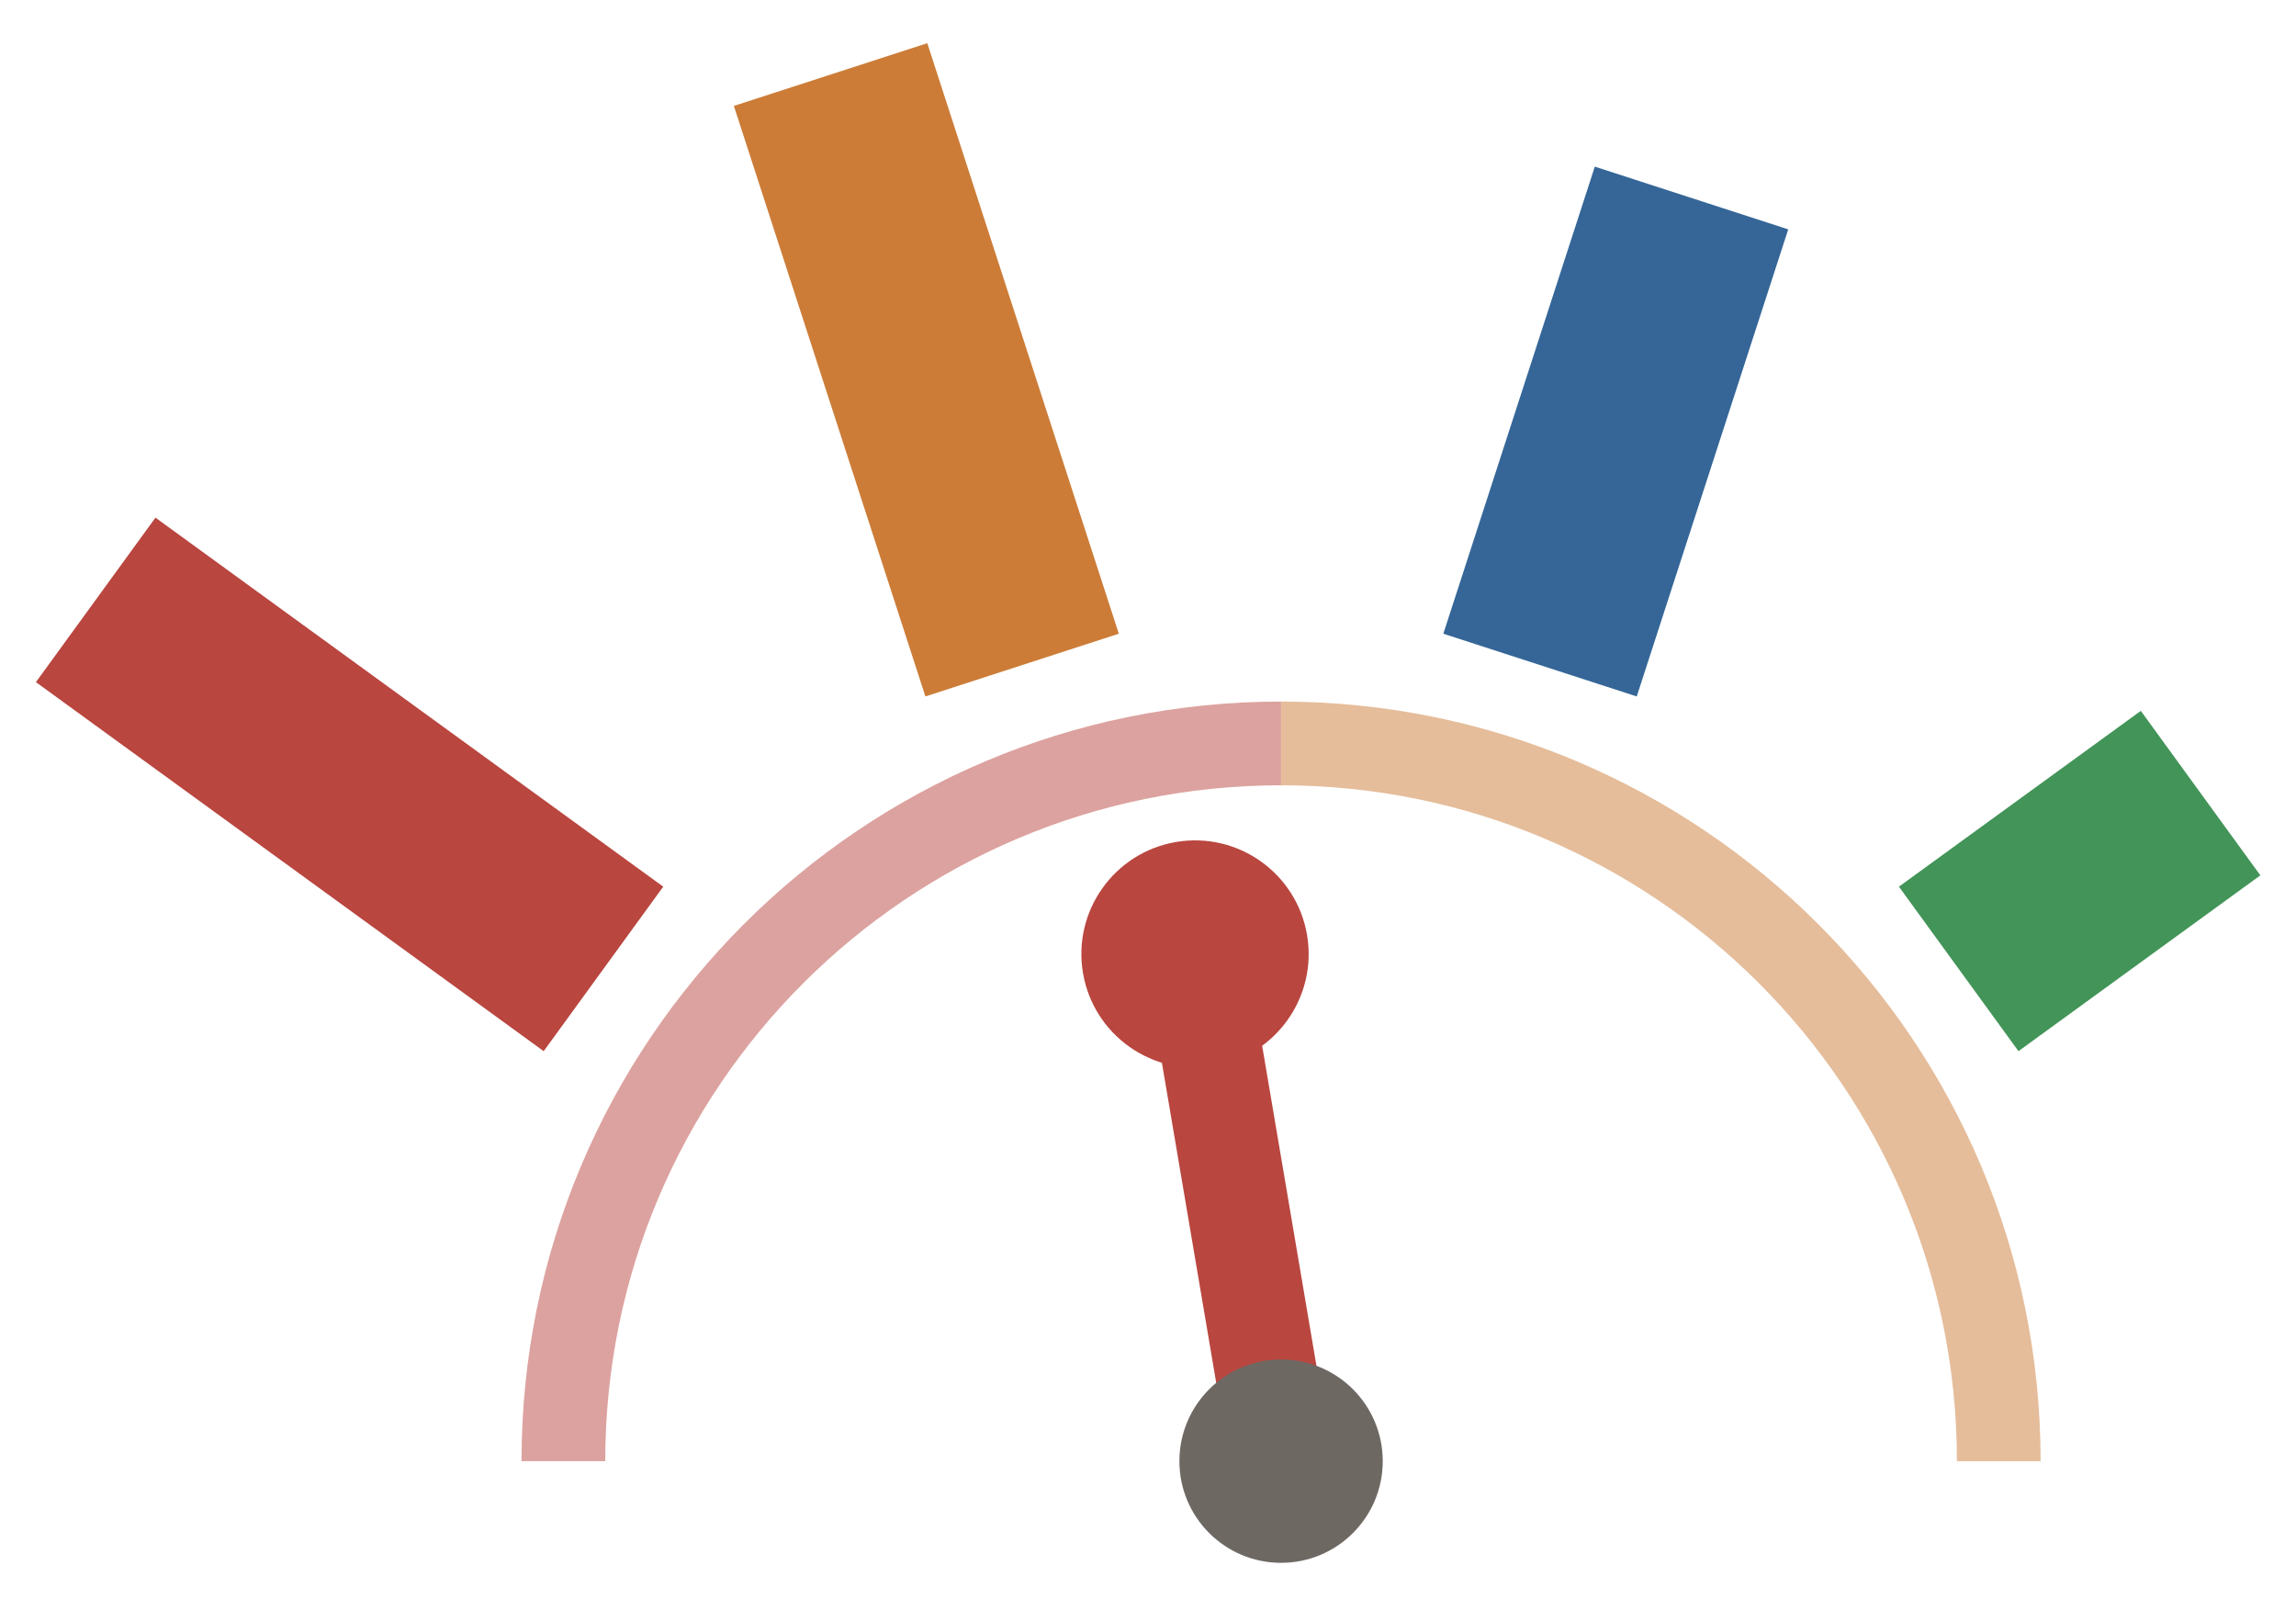
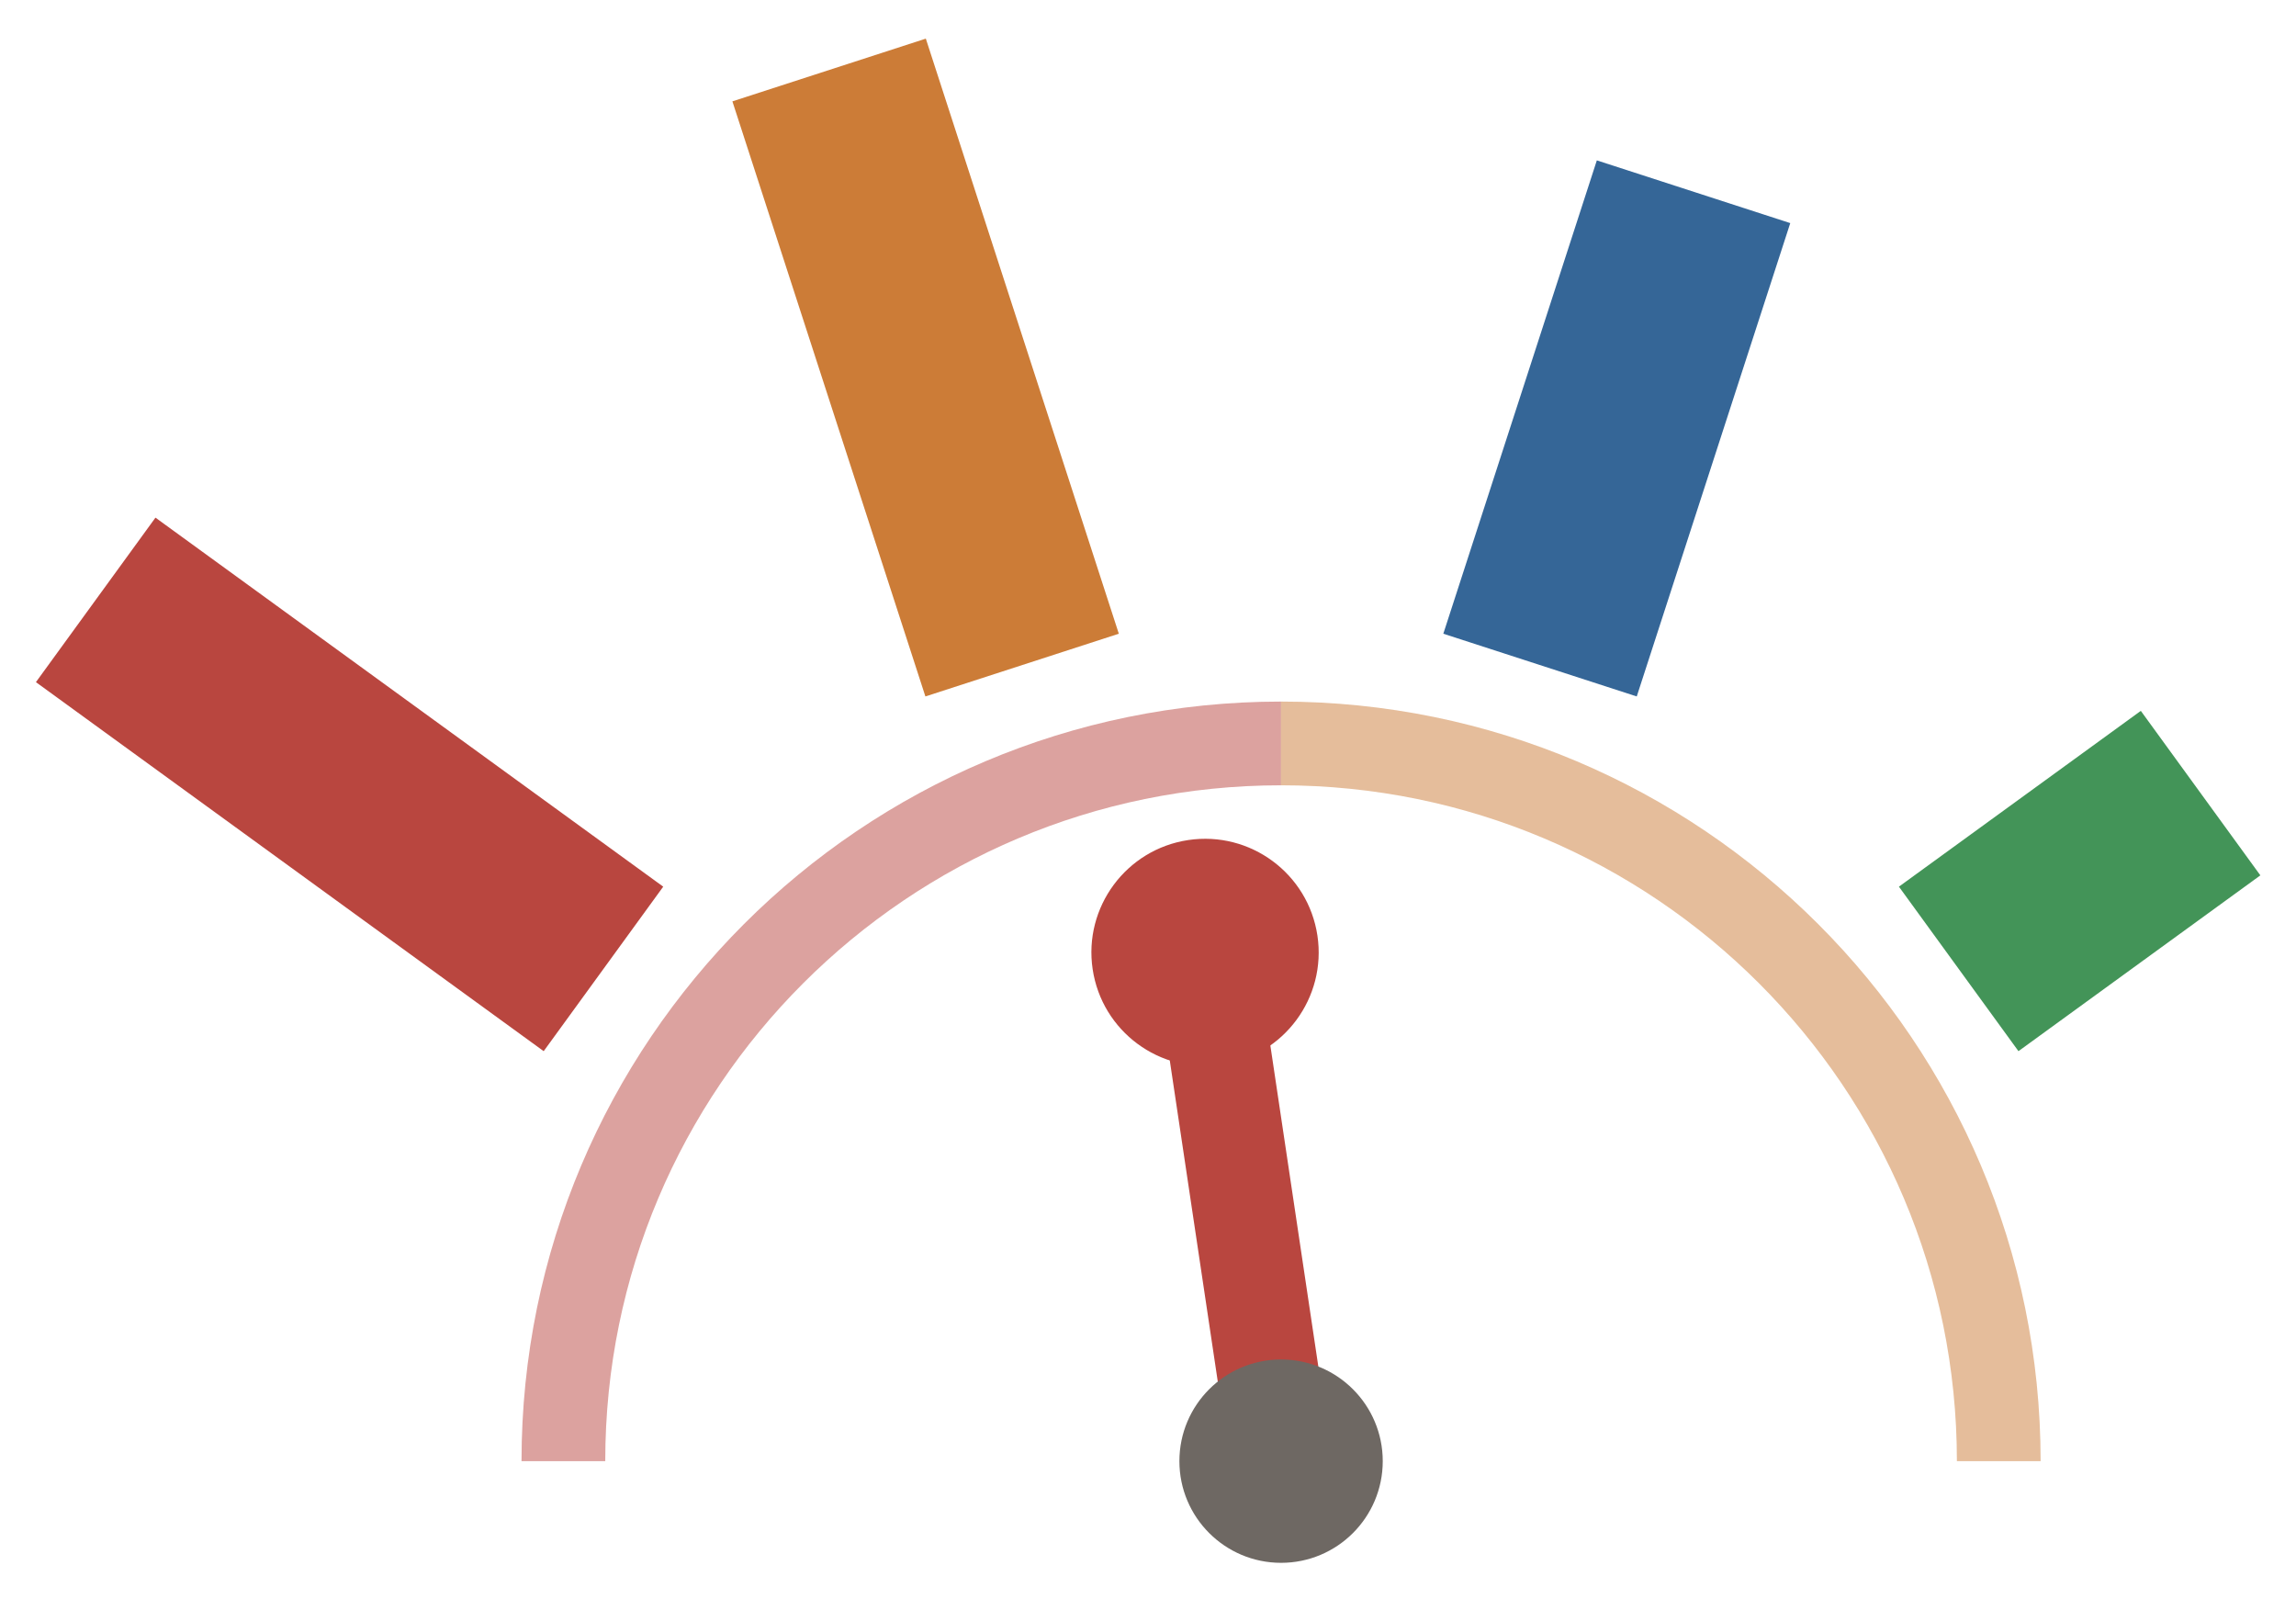
<svg xmlns="http://www.w3.org/2000/svg" viewBox="0.58 0.07 38.39 26.73">
  <path d="M 10 24.5 A 12 12 0 0 1 22 12.5" fill="none" stroke="#b9463f" stroke-width="1.4" opacity="0.5" />
  <path d="M 22 12.5 A 12 12 0 0 1 34 24.5" fill="none" stroke="#cc7c37" stroke-width="1.4" opacity="0.5" />
  <line x1="10.67" y1="16.27" x2="2.18" y2="10.1" stroke="#b9463f" stroke-width="3.4" stroke-linecap="butt" stroke-dasharray="10.5 10.5" />
-   <line x1="17.67" y1="11.19" x2="14.43" y2="1.2" stroke="#cc7c37" stroke-width="3.4" stroke-linecap="butt" stroke-dasharray="10.38 10.5" />
-   <line x1="26.33" y1="11.19" x2="29.57" y2="1.2" stroke="#356697" stroke-width="3.4" stroke-linecap="butt" stroke-dasharray="8.21 10.5" />
+   <line x1="17.67" y1="11.19" x2="14.43" y2="1.2" stroke="#cc7c37" stroke-width="3.4" stroke-linecap="butt" stroke-dasharray="10.46 10.5" />
+   <line x1="26.33" y1="11.19" x2="29.57" y2="1.2" stroke="#356697" stroke-width="3.4" stroke-linecap="butt" stroke-dasharray="8.32 10.5" />
  <line x1="33.33" y1="16.27" x2="41.82" y2="10.1" stroke="#439458" stroke-width="3.4" stroke-linecap="butt" stroke-dasharray="5 10.5" />
  <g transform="translate(22, 24.5)">
-     <g transform="rotate(-9.63)">
+     <g transform="rotate(-8.5)">
      <line x1="0" y1="0" x2="0" y2="-8.6" stroke="#b9463f" stroke-width="1.7" stroke-linecap="round" />
      <circle cx="0" cy="-8.6" r="1.9" fill="#b9463f" />
    </g>
  </g>
  <circle cx="22" cy="24.5" r="1.7" fill="#6e6863" />
</svg>
